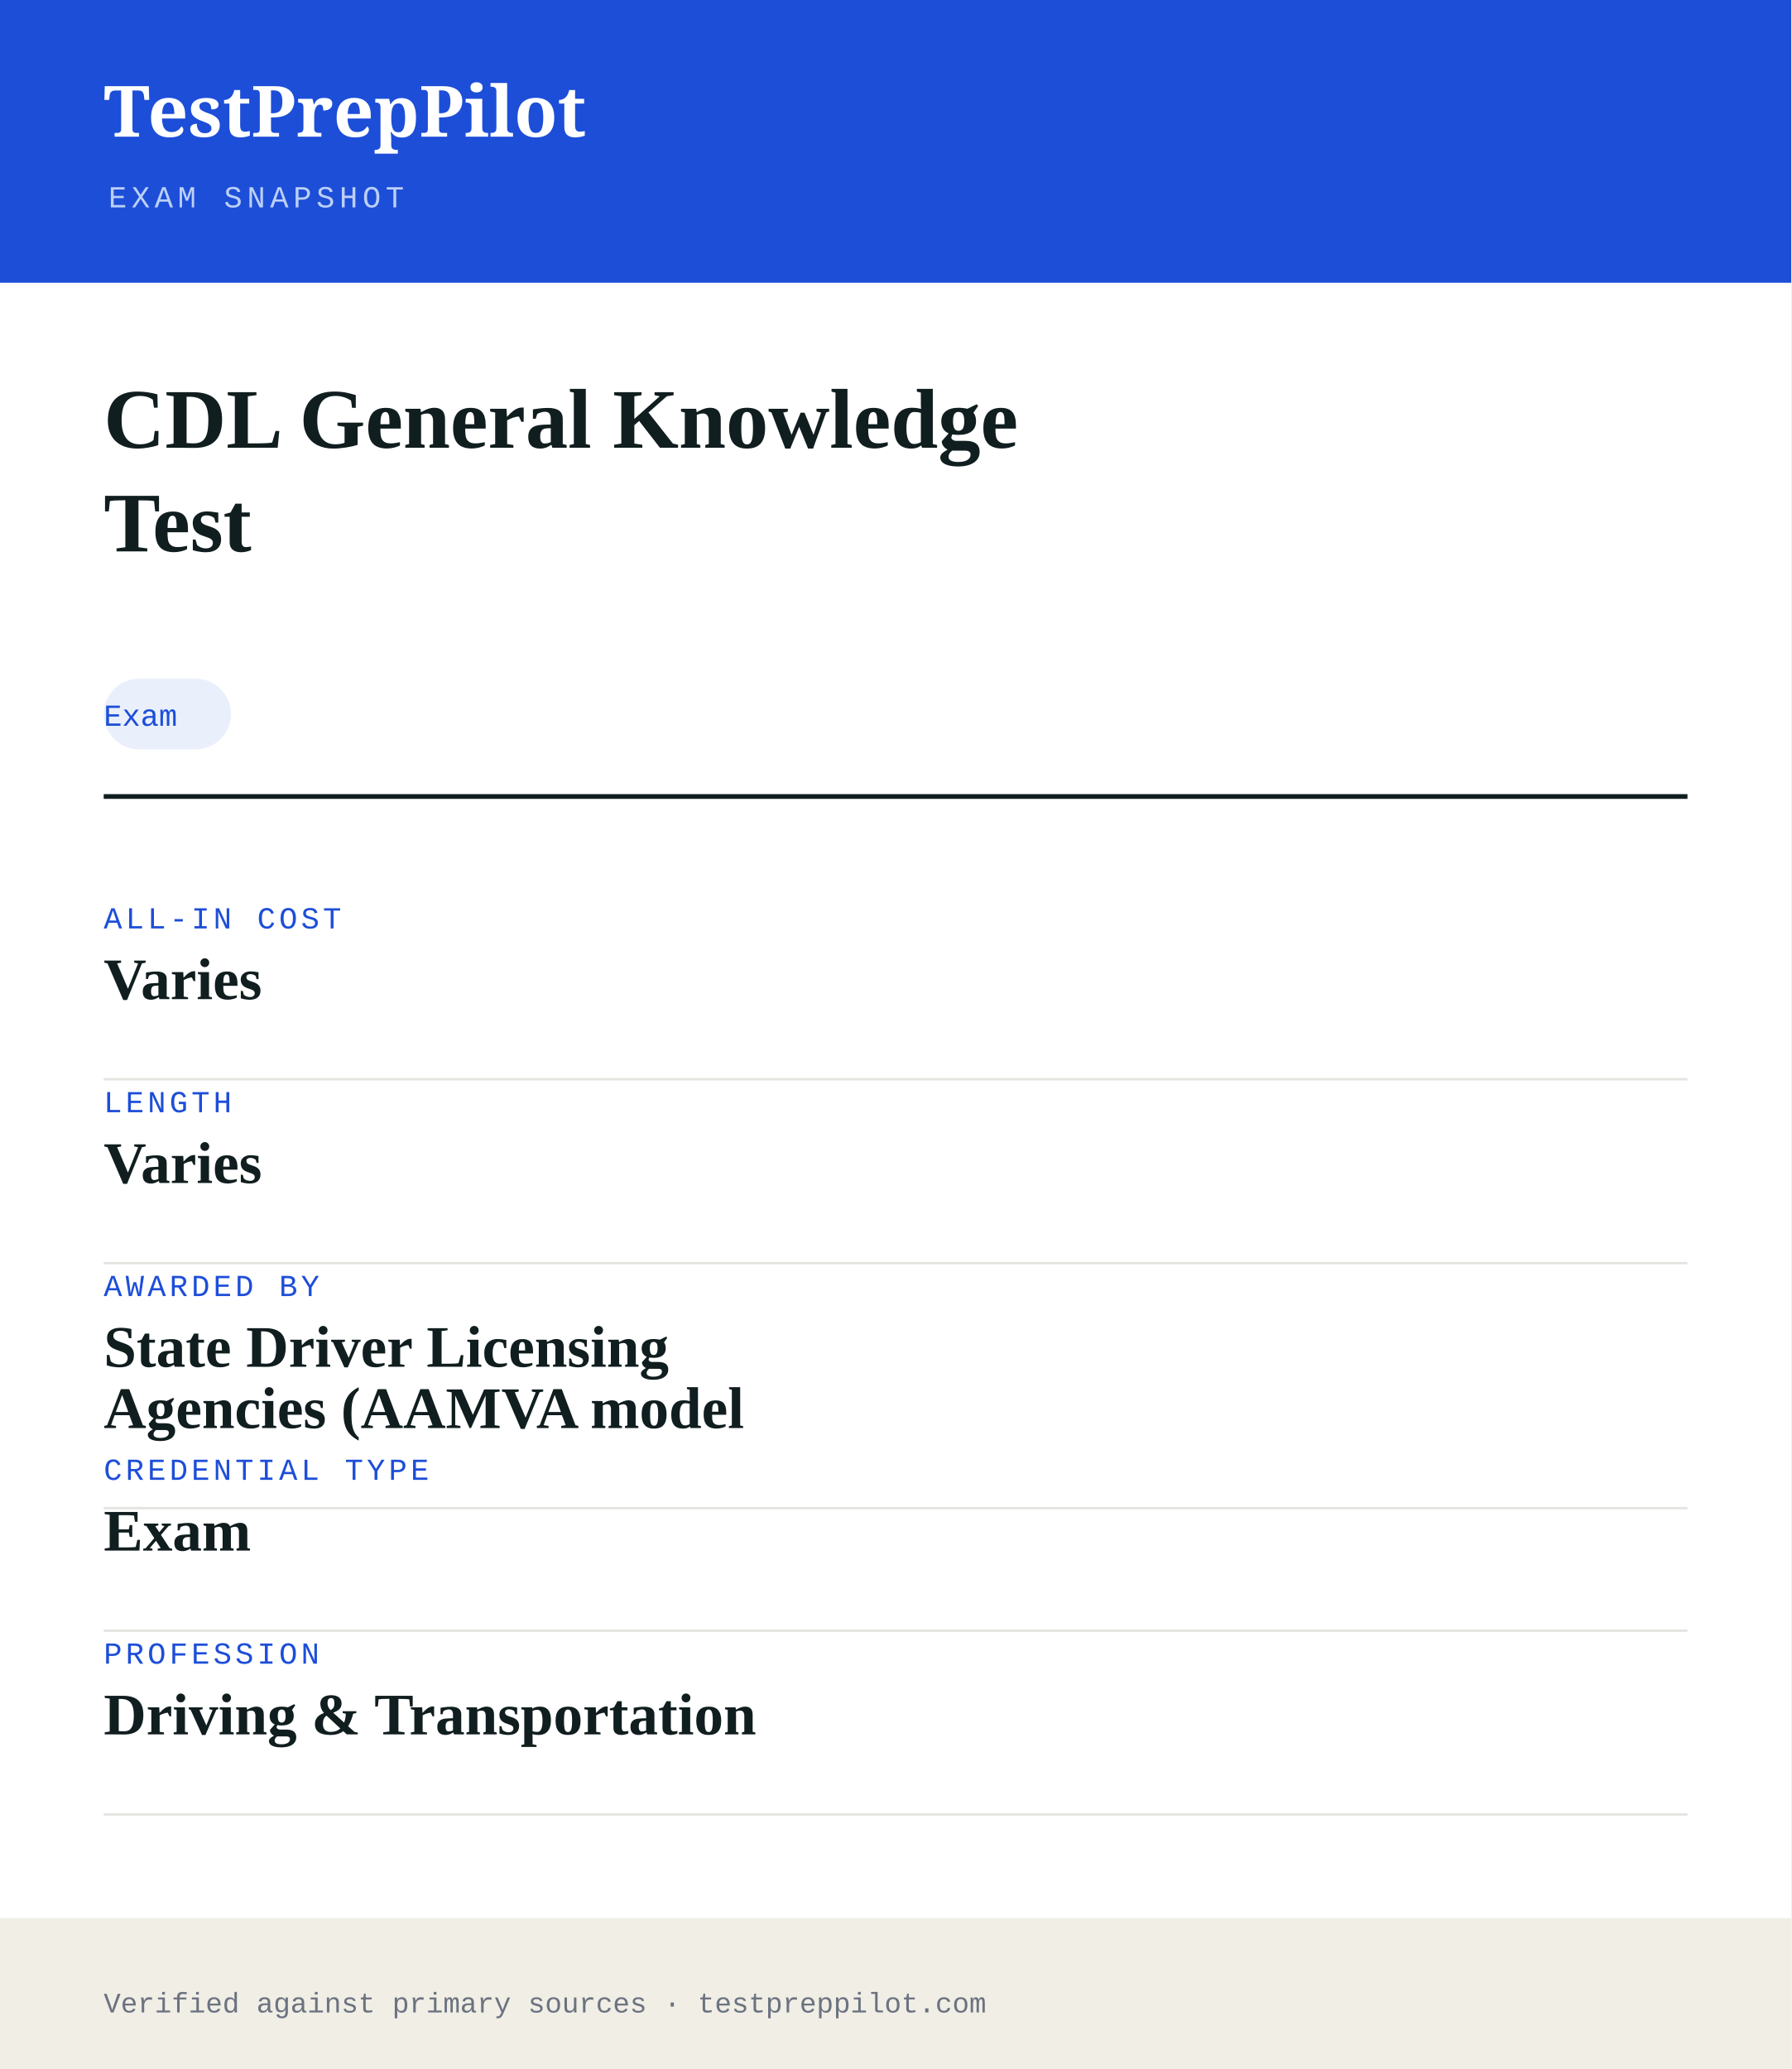
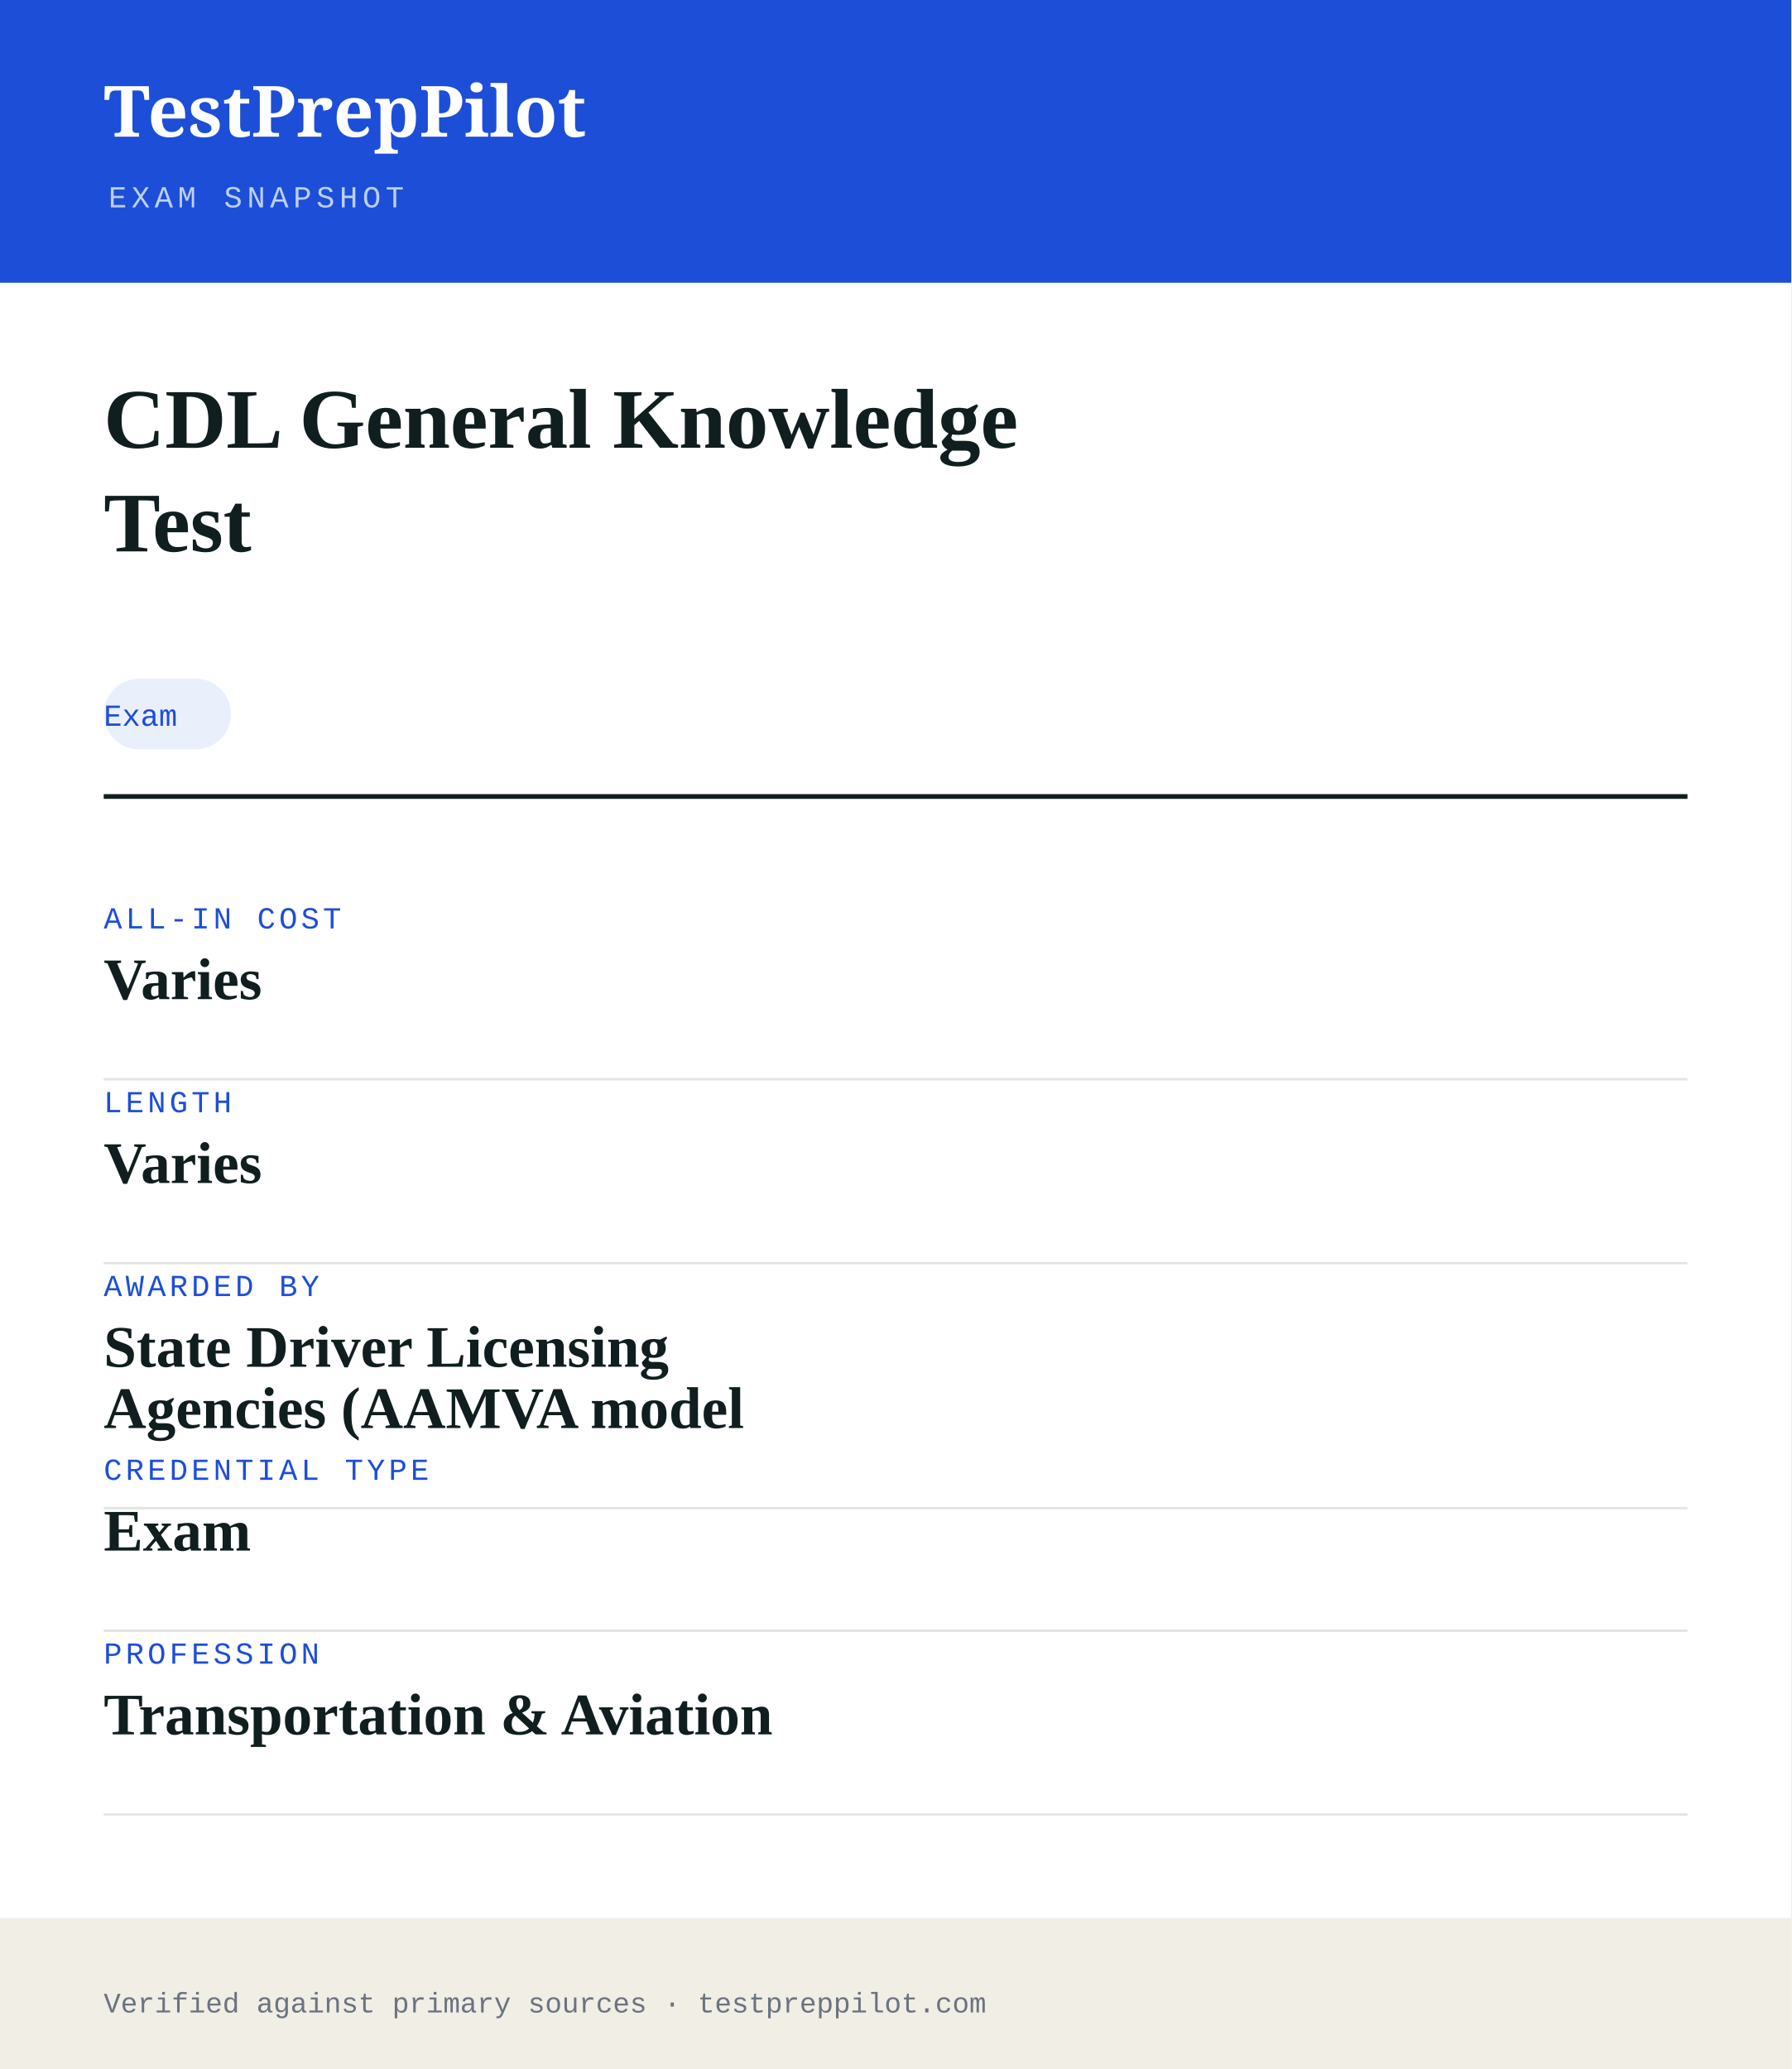
<svg xmlns="http://www.w3.org/2000/svg" width="760" height="878" viewBox="0 0 760 878" role="img" aria-label="CDL General Knowledge Test — quick facts">
  <rect width="760" height="878" fill="#ffffff" />
  <rect width="760" height="120" fill="#1d4ed8" />
  <text x="44" y="58" font-family="Georgia, serif" font-size="30" font-weight="700" fill="#ffffff">TestPrepPilot</text>
  <text x="46" y="88" font-family="'Courier New', monospace" font-size="13" letter-spacing="2" fill="#bcd0f7">EXAM SNAPSHOT</text>
  <text x="44" y="190" font-family="Georgia, 'Times New Roman', serif" font-size="36" font-weight="700" fill="#111e1f">CDL General Knowledge</text>
  <text x="44" y="234" font-family="Georgia, 'Times New Roman', serif" font-size="36" font-weight="700" fill="#111e1f">Test</text>
  <rect x="44" y="288" width="54" height="30" rx="15" fill="#eaf0fb" />
  <text x="44" y="308" font-family="'Courier New', monospace" font-size="13" fill="#1d4ed8">Exam</text>
  <line x1="44" y1="338" x2="716" y2="338" stroke="#111e1f" stroke-width="2" />
  <text x="44" y="394" font-family="'Courier New', monospace" font-size="13" letter-spacing="1.5" fill="#1d4ed8">ALL-IN COST</text>
  <text x="44" y="424" font-family="Georgia, 'Times New Roman', serif" font-size="25" font-weight="700" fill="#111e1f">Varies</text>
  <line x1="44" y1="458" x2="716" y2="458" stroke="#e3e4df" stroke-width="1" />
  <text x="44" y="472" font-family="'Courier New', monospace" font-size="13" letter-spacing="1.5" fill="#1d4ed8">LENGTH</text>
  <text x="44" y="502" font-family="Georgia, 'Times New Roman', serif" font-size="25" font-weight="700" fill="#111e1f">Varies</text>
  <line x1="44" y1="536" x2="716" y2="536" stroke="#e3e4df" stroke-width="1" />
  <text x="44" y="550" font-family="'Courier New', monospace" font-size="13" letter-spacing="1.5" fill="#1d4ed8">AWARDED BY</text>
  <text x="44" y="580" font-family="Georgia, 'Times New Roman', serif" font-size="25" font-weight="700" fill="#111e1f">State Driver Licensing</text>
  <text x="44" y="606" font-family="Georgia, 'Times New Roman', serif" font-size="25" font-weight="700" fill="#111e1f">Agencies (AAMVA model</text>
  <line x1="44" y1="640" x2="716" y2="640" stroke="#e3e4df" stroke-width="1" />
  <text x="44" y="628" font-family="'Courier New', monospace" font-size="13" letter-spacing="1.5" fill="#1d4ed8">CREDENTIAL TYPE</text>
  <text x="44" y="658" font-family="Georgia, 'Times New Roman', serif" font-size="25" font-weight="700" fill="#111e1f">Exam</text>
  <line x1="44" y1="692" x2="716" y2="692" stroke="#e3e4df" stroke-width="1" />
  <text x="44" y="706" font-family="'Courier New', monospace" font-size="13" letter-spacing="1.5" fill="#1d4ed8">PROFESSION</text>
-   <text x="44" y="736" font-family="Georgia, 'Times New Roman', serif" font-size="25" font-weight="700" fill="#111e1f">Driving &amp; Transportation</text>
+   <text x="44" y="736" font-family="Georgia, 'Times New Roman', serif" font-size="25" font-weight="700" fill="#111e1f">Transportation &amp; Aviation</text>
  <line x1="44" y1="770" x2="716" y2="770" stroke="#e3e4df" stroke-width="1" />
  <rect x="0" y="814" width="760" height="64" fill="#f0eee5" />
  <text x="44" y="854" font-family="'Courier New', monospace" font-size="12" fill="#6b7280">Verified against primary sources · testpreppilot.com</text>
</svg>
